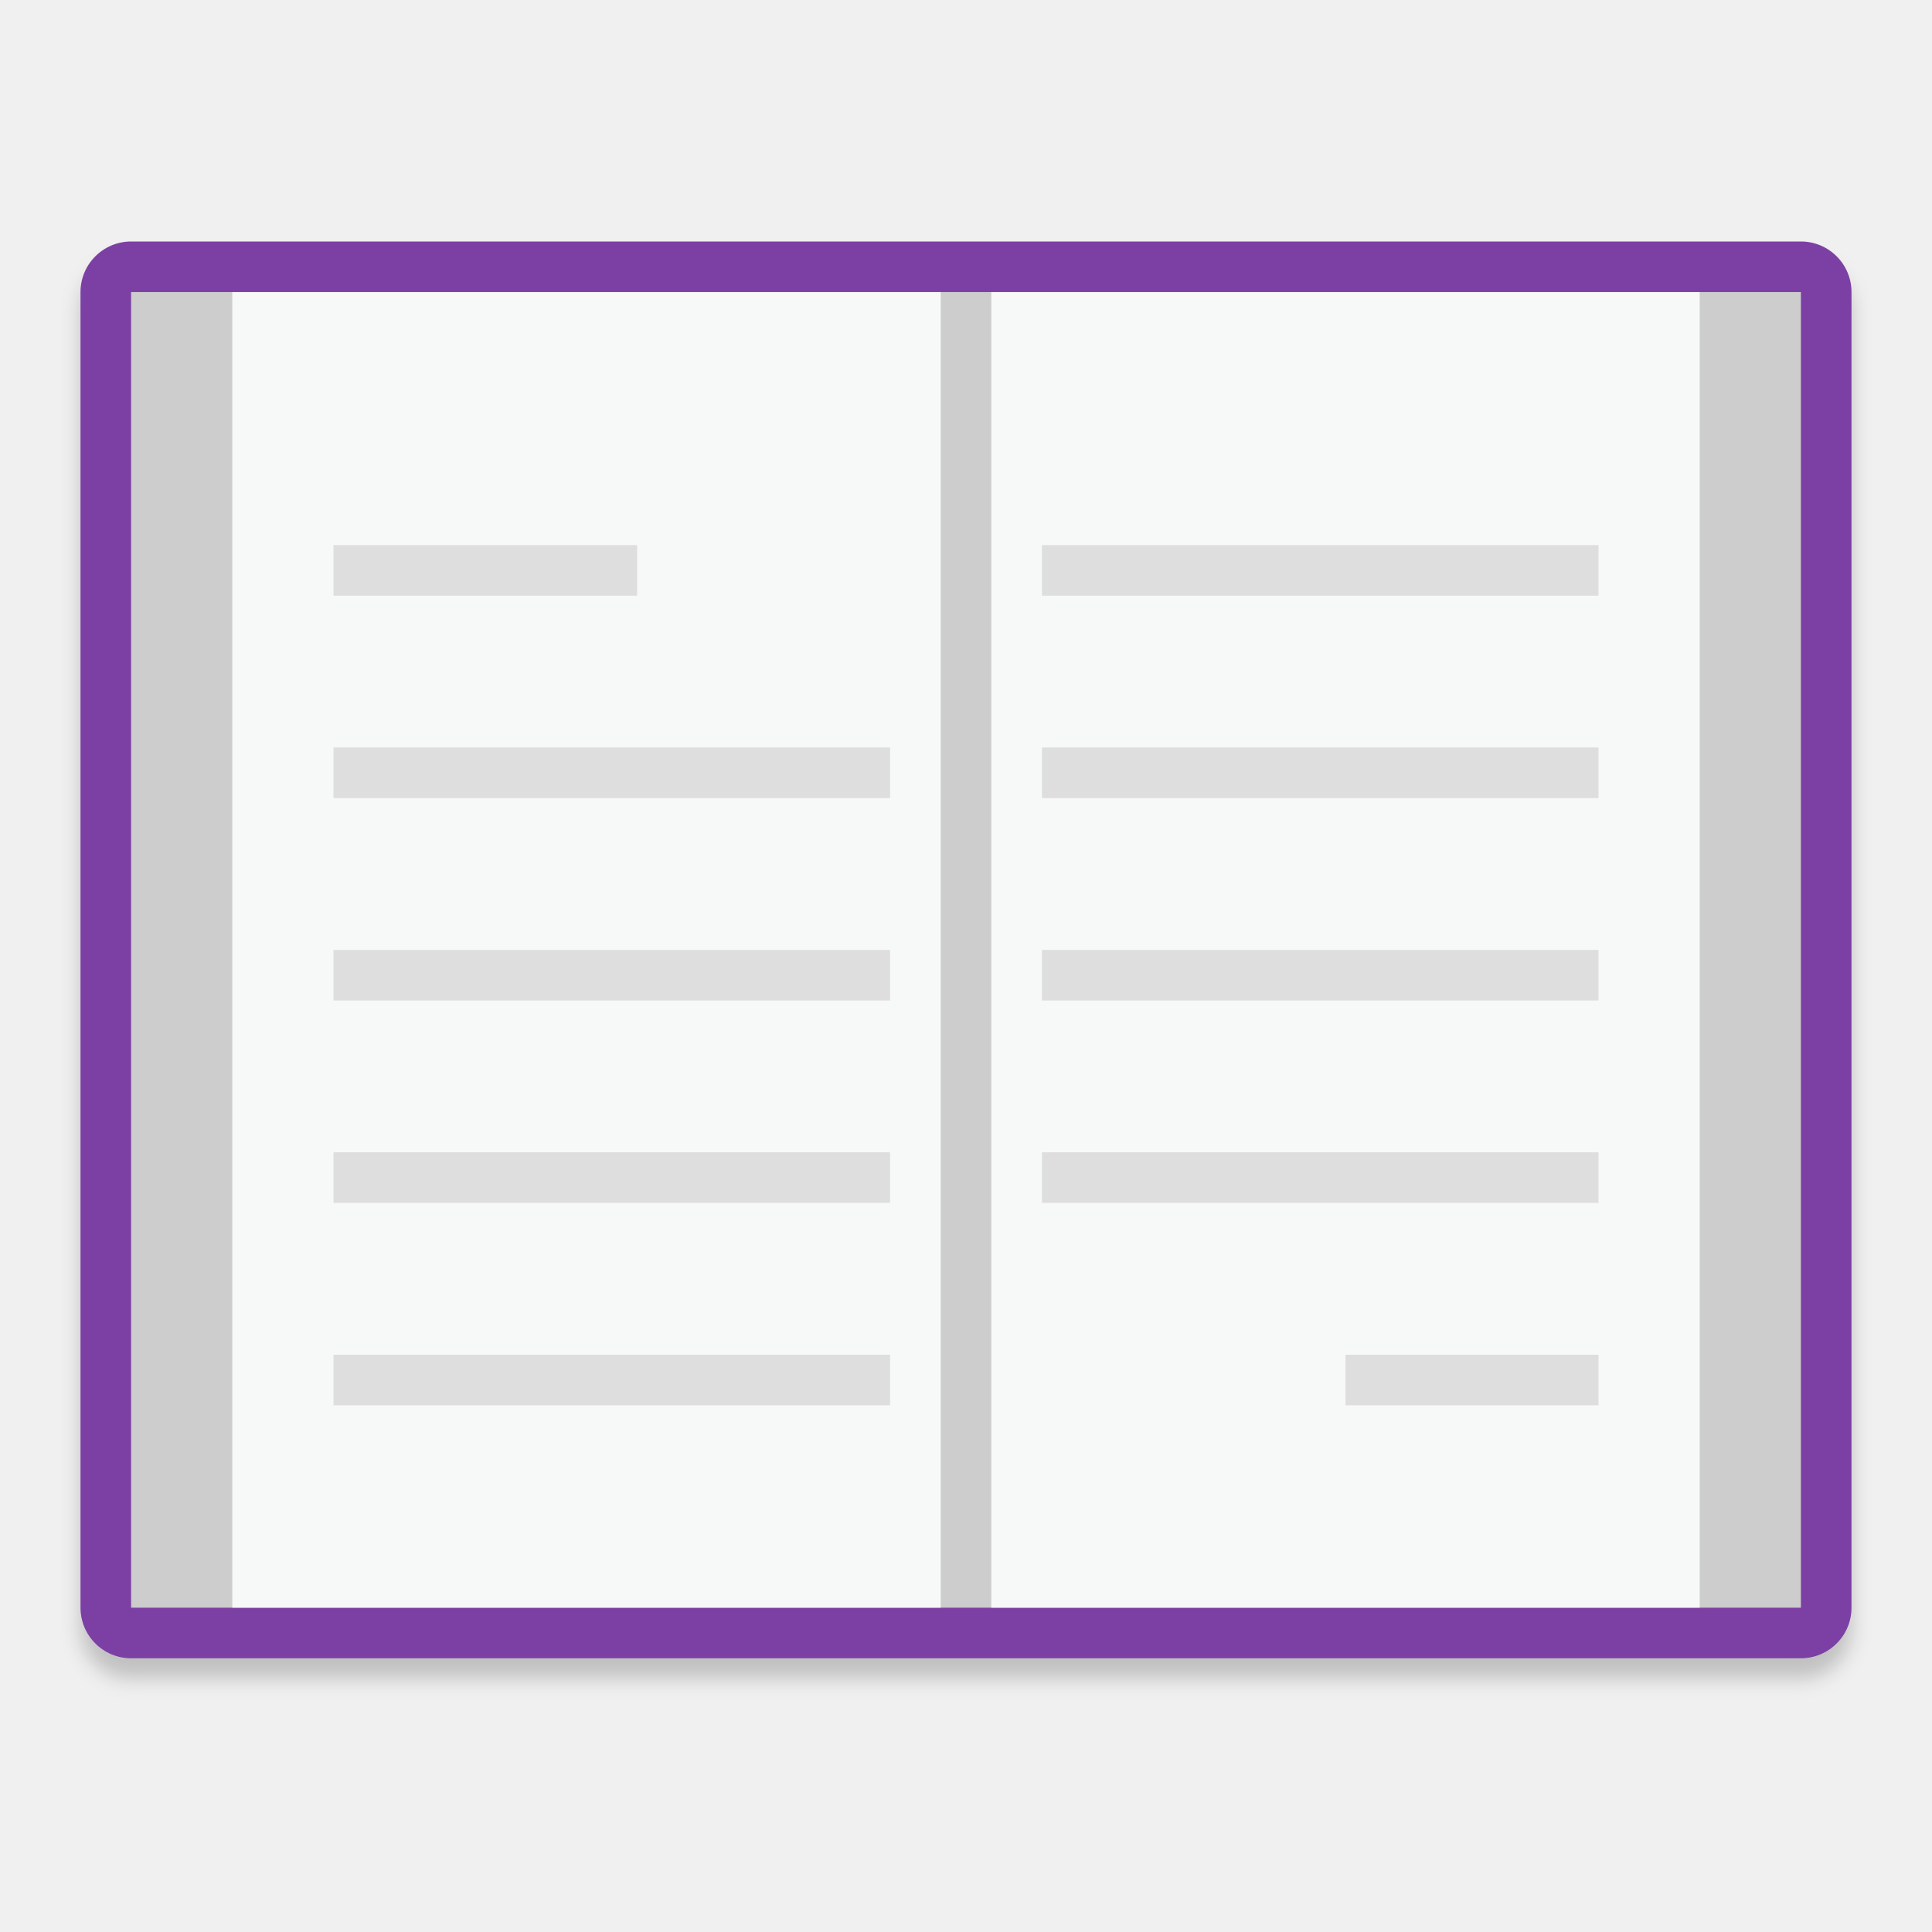
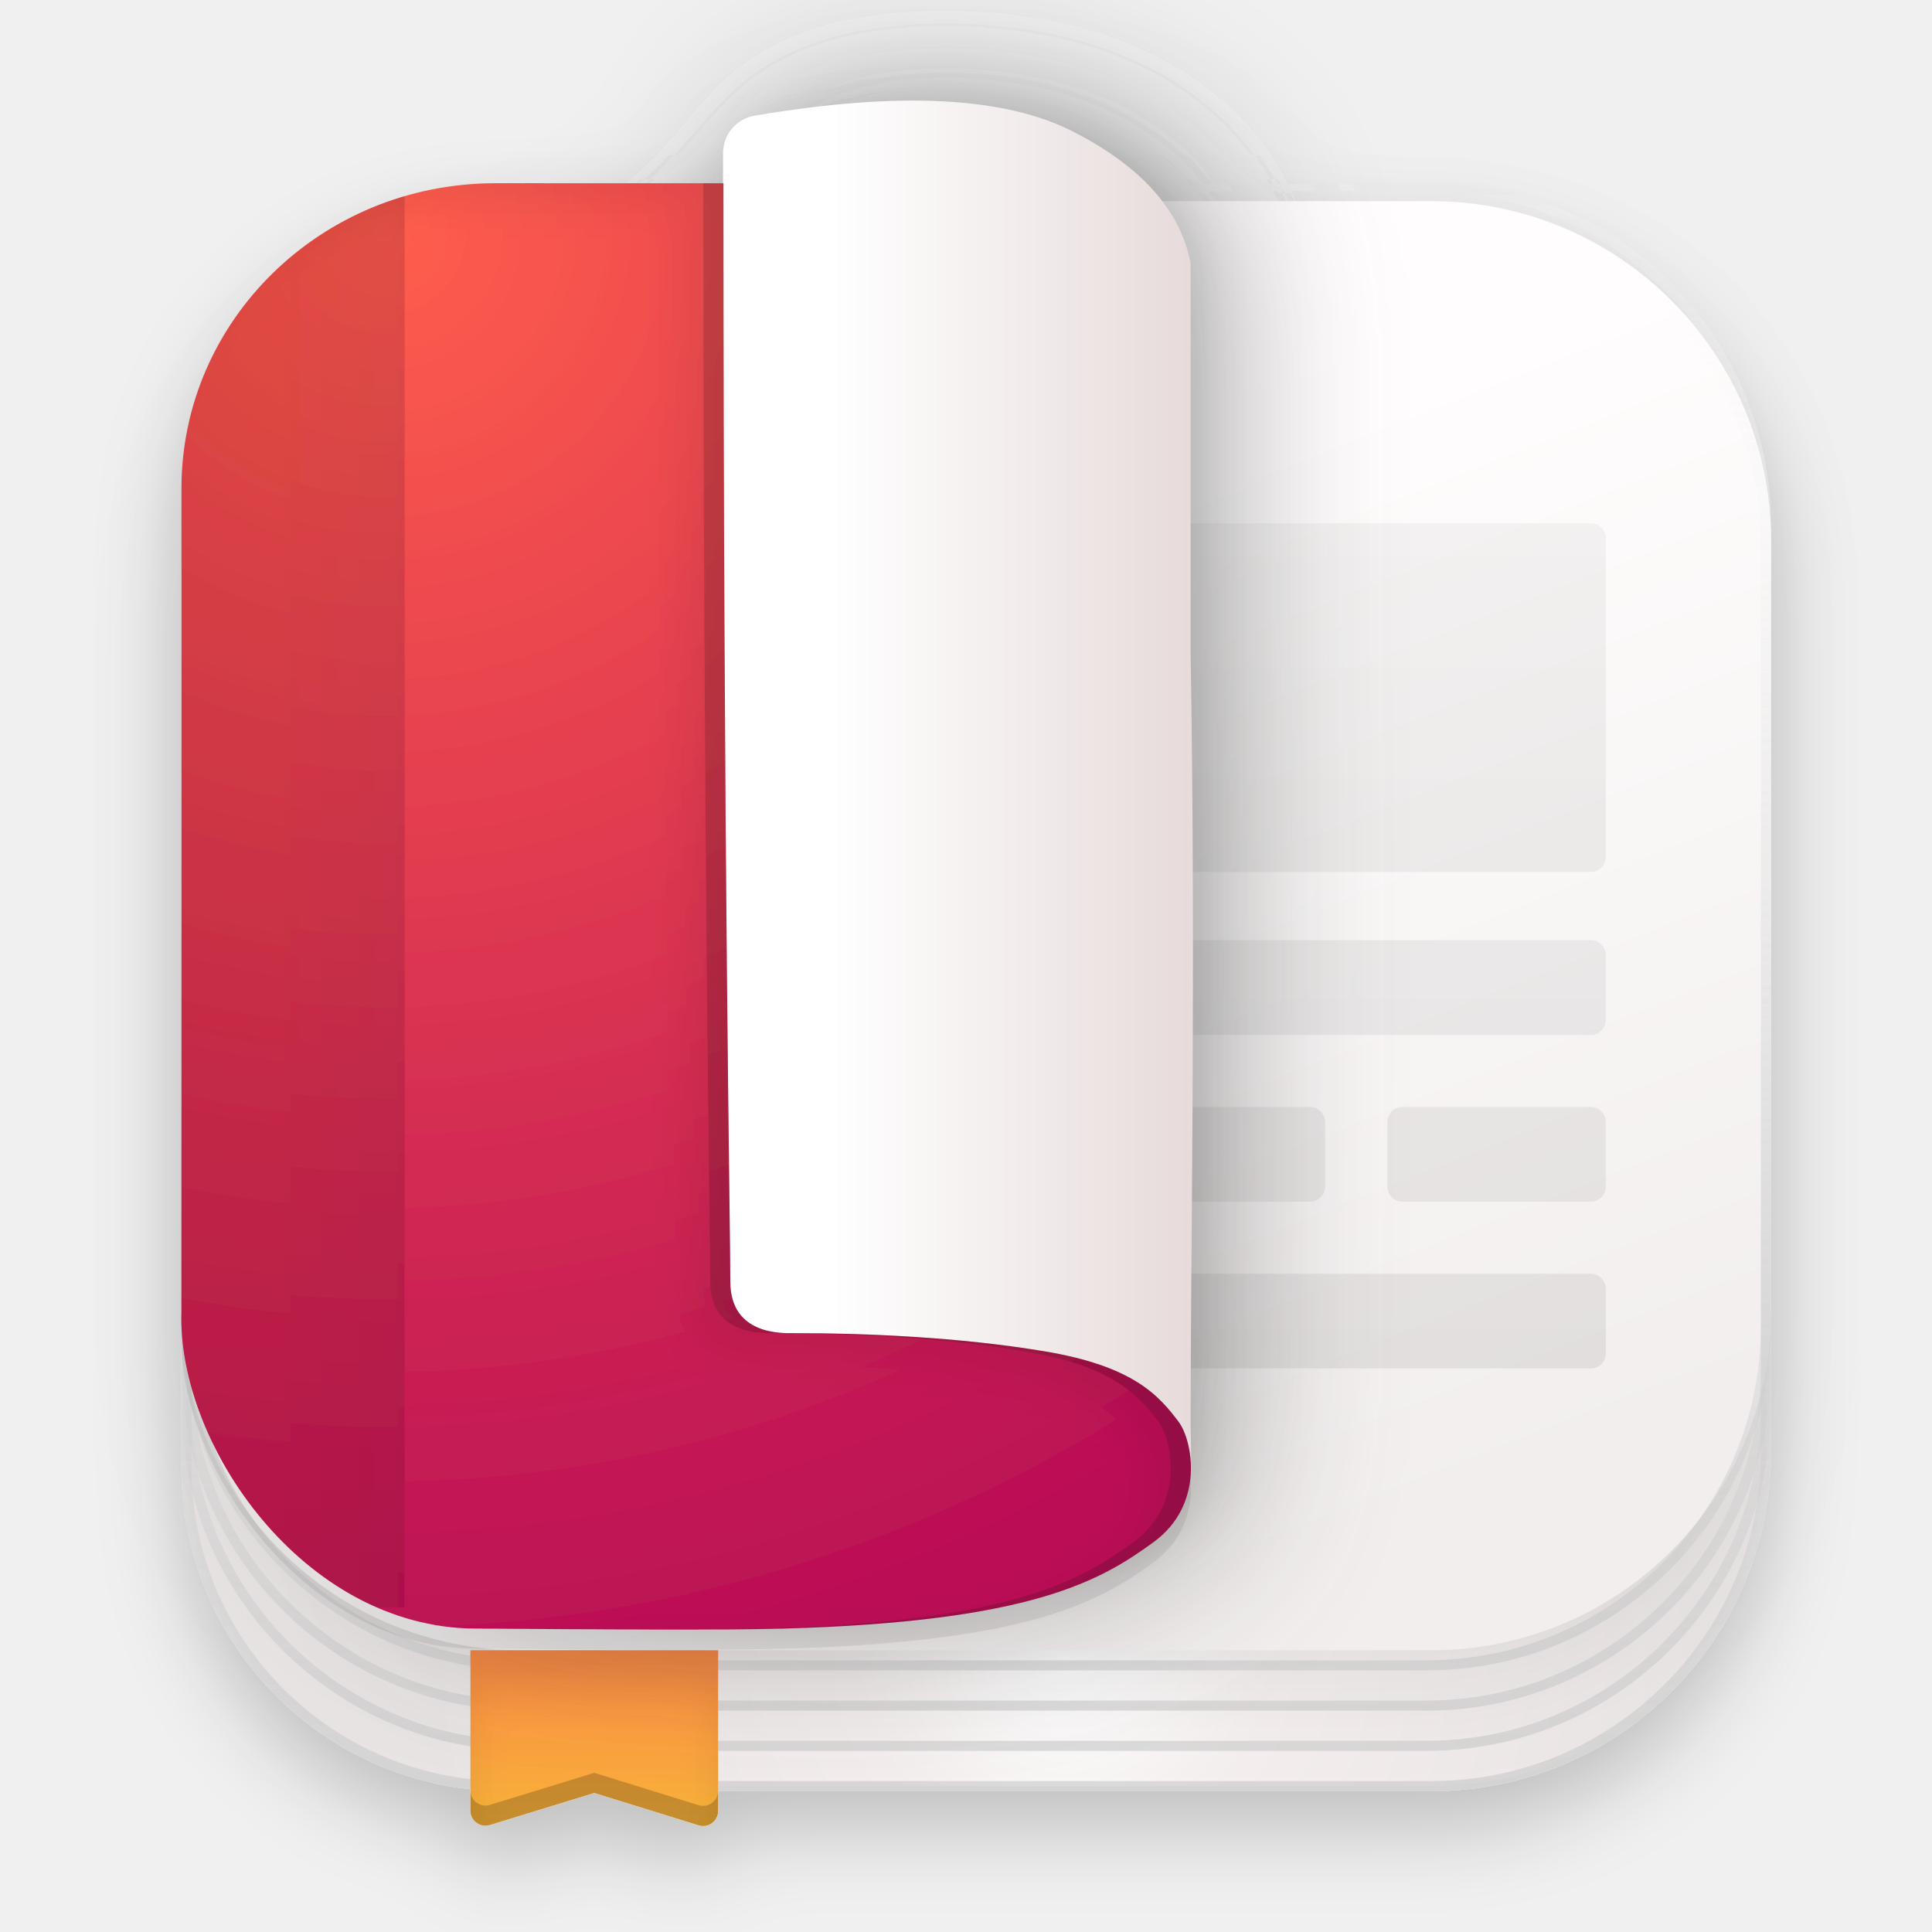
- <svg xmlns="http://www.w3.org/2000/svg" width="96px" height="96px" viewBox="0 0 96 96" version="1.1">
+ <svg xmlns="http://www.w3.org/2000/svg" xmlns:xlink="http://www.w3.org/1999/xlink" width="96" height="96" viewBox="0 0 96 96">
  <defs>
-     <filter x="-4.2%" y="-4.2%" width="108.3%" height="108.3%" filterUnits="objectBoundingBox" id="filter-1">
-       <feOffset dx="0" dy="1" in="SourceAlpha" result="shadowOffsetOuter1" />
-       <feGaussianBlur stdDeviation="0.5" in="shadowOffsetOuter1" result="shadowBlurOuter1" />
-       <feColorMatrix values="0 0 0 0 0   0 0 0 0 0   0 0 0 0 0  0 0 0 0.2 0" type="matrix" in="shadowBlurOuter1" result="shadowMatrixOuter1" />
+     <filter id="deepin-reader-96px-a" width="141.2%" height="137.2%" x="-20%" y="-23.3%" filterUnits="objectBoundingBox">
+       <feOffset dy="2" in="SourceAlpha" result="shadowOffsetOuter1" />
+       <feGaussianBlur in="shadowOffsetOuter1" result="shadowBlurOuter1" stdDeviation="2" />
+       <feComposite in="shadowBlurOuter1" in2="SourceAlpha" operator="out" result="shadowBlurOuter1" />
+       <feColorMatrix in="shadowBlurOuter1" result="shadowMatrixOuter1" values="0 0 0 0 0   0 0 0 0 0   0 0 0 0 0  0 0 0 0.2 0" />
      <feMerge>
        <feMergeNode in="shadowMatrixOuter1" />
        <feMergeNode in="SourceGraphic" />
      </feMerge>
    </filter>
+     <radialGradient id="deepin-reader-96px-b" cx="55.921%" cy="91.92%" r="39.108%" fx="55.921%" fy="91.92%" gradientTransform="matrix(.00988 .9998 -1.03116 .01019 1.502 .35)">
+       <stop offset=".082%" stop-color="#FFF" />
+       <stop offset="32.699%" stop-color="#F4EEEE" />
+       <stop offset="100%" stop-color="#E9E4E4" />
+     </radialGradient>
+     <linearGradient id="deepin-reader-96px-c" x1="50%" x2="50%" y1="0%" y2="100%">
+       <stop offset="0%" stop-color="#FFF" stop-opacity="0" />
+       <stop offset="100%" stop-color="#C4C4C4" stop-opacity=".554" />
+     </linearGradient>
+     <linearGradient id="deepin-reader-96px-f" x1="64.187%" x2="92.771%" y1="17.999%" y2="84.407%">
+       <stop offset="0%" stop-color="#FFFDFD" />
+       <stop offset="100%" stop-color="#F2EEEE" />
+     </linearGradient>
+     <path id="deepin-reader-96px-e" d="M19.763,5 L63.125,5 C72.445,5 80,12.555 80,21.875 L80,60.125 C80,69.445 72.445,77 63.125,77 L17.888,77 C8.568,77 1.013,69.445 1.013,60.125 L1.013,23.75 C1.013,13.395 9.407,5 19.763,5 Z" />
+     <filter id="deepin-reader-96px-d" width="121.5%" height="123.6%" x="-10.8%" y="-9%" filterUnits="objectBoundingBox">
+       <feOffset dy="2" in="SourceAlpha" result="shadowOffsetOuter1" />
+       <feGaussianBlur in="shadowOffsetOuter1" result="shadowBlurOuter1" stdDeviation="2.5" />
+       <feColorMatrix in="shadowBlurOuter1" values="0 0 0 0 0   0 0 0 0 0   0 0 0 0 0  0 0 0 0.06 0" />
+     </filter>
+     <linearGradient id="deepin-reader-96px-g" x1="50%" x2="50%" y1="0%" y2="100%">
+       <stop offset="0%" stop-color="#FFF" stop-opacity="0" />
+       <stop offset="100%" stop-color="#C4C4C4" stop-opacity=".554" />
+     </linearGradient>
+     <linearGradient id="deepin-reader-96px-h" x1="50%" x2="50%" y1="0%" y2="100%">
+       <stop offset="0%" stop-color="#FFF" stop-opacity="0" />
+       <stop offset="100%" stop-color="#C4C4C4" stop-opacity=".554" />
+     </linearGradient>
+     <linearGradient id="deepin-reader-96px-i" x1="50%" x2="50%" y1="0%" y2="100%">
+       <stop offset="0%" stop-color="#FFF" stop-opacity="0" />
+       <stop offset="100%" stop-color="#C4C4C4" stop-opacity=".554" />
+     </linearGradient>
+     <linearGradient id="deepin-reader-96px-j" x1="50%" x2="50%" y1="0%" y2="100%">
+       <stop offset="0%" stop-color="#FE8B45" />
+       <stop offset="99.696%" stop-color="#F7B338" />
+     </linearGradient>
+     <path id="deepin-reader-96px-k" d="M15.374,77 L15.374,84.966 C15.374,85.381 15.71,85.716 16.124,85.716 C16.199,85.716 16.273,85.705 16.344,85.683 L21.529,84.09 L21.529,84.09 L26.711,85.698 C27.107,85.821 27.527,85.6 27.65,85.204 C27.672,85.132 27.684,85.057 27.684,84.982 L27.684,77 L27.684,77 L15.374,77 Z" />
+     <filter id="deepin-reader-96px-l" width="132.5%" height="141.5%" x="-16.2%" y="-22.2%" filterUnits="objectBoundingBox">
+       <feOffset dy="-1" in="SourceAlpha" result="shadowOffsetInner1" />
+       <feComposite in="shadowOffsetInner1" in2="SourceAlpha" k2="-1" k3="1" operator="arithmetic" result="shadowInnerInner1" />
+       <feColorMatrix in="shadowInnerInner1" result="shadowMatrixInner1" values="0 0 0 0 0   0 0 0 0 0   0 0 0 0 0  0 0 0 0.2 0" />
+       <feGaussianBlur in="SourceAlpha" result="shadowBlurInner2" stdDeviation="1" />
+       <feOffset dy="2" in="shadowBlurInner2" result="shadowOffsetInner2" />
+       <feComposite in="shadowOffsetInner2" in2="SourceAlpha" k2="-1" k3="1" operator="arithmetic" result="shadowInnerInner2" />
+       <feColorMatrix in="shadowInnerInner2" result="shadowMatrixInner2" values="0 0 0 0 0   0 0 0 0 0   0 0 0 0 0  0 0 0 0.08 0" />
+       <feMerge>
+         <feMergeNode in="shadowMatrixInner1" />
+         <feMergeNode in="shadowMatrixInner2" />
+       </feMerge>
+     </filter>
+     <linearGradient id="deepin-reader-96px-m" x1="50%" x2="50%" y1="0%" y2="100%">
+       <stop offset="0%" stop-opacity=".04" />
+       <stop offset="100%" stop-opacity=".07" />
+     </linearGradient>
+     <linearGradient id="deepin-reader-96px-p" x1="54.018%" x2="100%" y1="39.15%" y2="39.15%">
+       <stop offset="0%" stop-color="#FFF" />
+       <stop offset="100%" stop-color="#E7DBDB" />
+     </linearGradient>
+     <path id="deepin-reader-96px-o" d="M12.297,67.029 L12.297,73.647 L12.297,73.647 C23.356,74.549 29.307,75 30.147,75 C40.507,75 45.132,73.166 46.252,72.796 C46.896,72.584 48.865,71.76 49.849,70.843 C50.577,70.164 50.867,69.503 50.93,69.296 C51.295,68.09 51.16,66.851 51.16,65.603 C51.16,58.209 51.424,42.742 51.16,27.415 C51.16,25.788 51.16,19.343 51.16,8.082 C50.658,5.451 48.707,3.267 45.307,1.532 C41.904,-0.204 36.632,-0.465 29.491,0.751 C28.59,0.904 27.931,1.685 27.931,2.599 L27.931,5.912 L27.931,5.912 L12.297,15.156 L12.297,67.029 Z" />
+     <filter id="deepin-reader-96px-n" width="166.7%" height="134.7%" x="-28.2%" y="-17.3%" filterUnits="objectBoundingBox">
+       <feOffset dx="2" in="SourceAlpha" result="shadowOffsetOuter1" />
+       <feGaussianBlur in="shadowOffsetOuter1" result="shadowBlurOuter1" stdDeviation="4" />
+       <feColorMatrix in="shadowBlurOuter1" result="shadowMatrixOuter1" values="0 0 0 0 0.229   0 0 0 0 0.229   0 0 0 0 0.229  0 0 0 0.4 0" />
+       <feOffset dx="1" in="SourceAlpha" result="shadowOffsetOuter2" />
+       <feGaussianBlur in="shadowOffsetOuter2" result="shadowBlurOuter2" stdDeviation="1" />
+       <feColorMatrix in="shadowBlurOuter2" result="shadowMatrixOuter2" values="0 0 0 0 0   0 0 0 0 0   0 0 0 0 0  0 0 0 0.06 0" />
+       <feMerge>
+         <feMergeNode in="shadowMatrixOuter1" />
+         <feMergeNode in="shadowMatrixOuter2" />
+       </feMerge>
+     </filter>
+     <filter id="deepin-reader-96px-q" width="110.4%" height="106.9%" x="-4.8%" y="-3.5%" filterUnits="objectBoundingBox">
+       <feOffset dy="1" in="SourceAlpha" result="shadowOffsetOuter1" />
+       <feColorMatrix in="shadowOffsetOuter1" result="shadowMatrixOuter1" values="0 0 0 0 0   0 0 0 0 0   0 0 0 0 0  0 0 0 0.074 0" />
+       <feMerge>
+         <feMergeNode in="shadowMatrixOuter1" />
+         <feMergeNode in="SourceGraphic" />
+       </feMerge>
+     </filter>
+     <radialGradient id="deepin-reader-96px-s" cx="19.953%" cy="2.931%" r="145.982%" fx="19.953%" fy="2.931%" gradientTransform="matrix(.37284 .64768 -.9279 .26025 .152 -.108)">
+       <stop offset="0%" stop-color="#FF5E4D" />
+       <stop offset="100%" stop-color="#BA0E55" />
+     </radialGradient>
+     <path id="deepin-reader-96px-r" d="M16.585,0.107 C18.922,0.107 21.26,0.107 23.598,0.107 C23.598,0.107 24.819,0.107 27.947,0.107 C27.947,33.887 28.289,52.08 28.289,54.684 C28.289,57.366 30.913,57.243 31.403,57.243 C35.015,57.243 39.649,57.438 43.881,58.142 C48.301,58.876 49.572,60.329 50.564,61.648 C51.252,62.562 51.894,65.752 49.318,67.628 C46.725,69.517 43.31,71.584 30.931,71.923 C27.676,72.012 21.938,71.965 15.593,71.923 C7.052,71.866 0.819,62.768 1.013,56.211 C1.015,47.397 1.016,40.761 1.016,36.304 C1.016,31.636 1.016,24.633 1.016,15.294 C1.004,6.921 7.972,0.118 16.563,0.107 C25.155,0.095 7.993,0.107 16.585,0.107 Z" />
+     <filter id="deepin-reader-96px-t" width="108%" height="105.6%" x="-4%" y="-2.8%" filterUnits="objectBoundingBox">
+       <feOffset dx="-1" in="SourceAlpha" result="shadowOffsetInner1" />
+       <feComposite in="shadowOffsetInner1" in2="SourceAlpha" k2="-1" k3="1" operator="arithmetic" result="shadowInnerInner1" />
+       <feColorMatrix in="shadowInnerInner1" result="shadowMatrixInner1" values="0 0 0 0 0   0 0 0 0 0   0 0 0 0 0  0 0 0 0.153 0" />
+       <feGaussianBlur in="SourceAlpha" result="shadowBlurInner2" stdDeviation="1" />
+       <feOffset dx="-2" dy="1" in="shadowBlurInner2" result="shadowOffsetInner2" />
+       <feComposite in="shadowOffsetInner2" in2="SourceAlpha" k2="-1" k3="1" operator="arithmetic" result="shadowInnerInner2" />
+       <feColorMatrix in="shadowInnerInner2" result="shadowMatrixInner2" values="0 0 0 0 0   0 0 0 0 0   0 0 0 0 0  0 0 0 0.06 0" />
+       <feMerge>
+         <feMergeNode in="shadowMatrixInner1" />
+         <feMergeNode in="shadowMatrixInner2" />
+       </feMerge>
+     </filter>
+     <linearGradient id="deepin-reader-96px-u" x1="41.053%" x2="100%" y1="55.391%" y2="55.391%">
+       <stop offset="0%" stop-color="#6F0F0F" />
+       <stop offset="100%" stop-color="#5A0823" />
+     </linearGradient>
  </defs>
-   <g id="page" stroke="none" stroke-width="1" fill="none" fill-rule="evenodd">
-     <g id="12-关于" transform="translate(-493, -220)">
-       <g id="编组" transform="translate(181, 101)">
-         <g id="编组-2" transform="translate(178, 119)">
-           <g id="logo-2" transform="translate(134, 0)">
-             <g id="logo">
-               <g filter="url(#filter-1)">
-                 <rect id="Rectangle" fill-opacity="0" fill="#D8D8D8" x="0" y="0" width="96" height="96" />
-                 <g id="Group" transform="translate(4, 12)">
-                   <path d="M85.486,70.4 L2.514,70.4 C1.126,70.4 0,69.274 0,67.886 L0,2.514 C0,1.126 1.126,0 2.514,0 L85.486,0 C86.874,0 88,1.126 88,2.514 L88,67.886 C88,69.274 86.874,70.4 85.486,70.4 L85.486,70.4 Z" id="Shape" fill="#7C40A4" />
-                   <rect id="Rectangle-path" fill="#CDCDCD" x="2.514" y="2.514" width="82.971" height="65.371" />
-                   <g transform="translate(7.542857, 2.514286)" fill="#F7F8F8" id="Rectangle-path">
-                     <rect x="0" y="0" width="35.2" height="65.371" />
-                     <rect x="37.714" y="0" width="35.2" height="65.371" />
-                   </g>
-                   <g transform="translate(12.57143, 15.08571)" fill="#DEDEDE" id="Rectangle-path">
-                     <rect x="0" y="0" width="15.086" height="2.514" />
-                     <rect x="0" y="10.057" width="27.657" height="2.514" />
-                     <rect x="35.2" y="0" width="27.657" height="2.514" />
-                     <rect x="35.2" y="10.057" width="27.657" height="2.514" />
-                     <rect x="35.2" y="20.114" width="27.657" height="2.514" />
-                     <rect x="35.2" y="30.171" width="27.657" height="2.514" />
-                     <rect x="0" y="20.114" width="27.657" height="2.514" />
-                     <rect x="0" y="30.171" width="27.657" height="2.514" />
-                     <rect x="0" y="40.229" width="27.657" height="2.514" />
-                     <rect x="50.286" y="40.229" width="12.571" height="2.514" />
-                   </g>
-                 </g>
-               </g>
-             </g>
-           </g>
-         </g>
-       </g>
+   <g fill="none" fill-rule="evenodd" filter="url(#deepin-reader-96px-a)" transform="translate(8 5)">
+     <path fill="url(#deepin-reader-96px-b)" stroke="url(#deepin-reader-96px-c)" stroke-width=".5" d="M17.888,5.25 C8.706,5.25 1.263,12.693 1.263,21.875 L1.263,67.875 C1.263,76.643 8.37,83.75 17.138,83.75 L63.125,83.75 C72.307,83.75 79.75,76.307 79.75,67.125 L79.75,21.875 C79.75,12.693 72.307,5.25 63.125,5.25 L17.888,5.25 Z" />
+     <use fill="#000" filter="url(#deepin-reader-96px-d)" xlink:href="#deepin-reader-96px-e" />
+     <use fill="url(#deepin-reader-96px-f)" xlink:href="#deepin-reader-96px-e" />
+     <rect width="78.987" height="79" x="1.013" y="5" rx="16.875" />
+     <rect width="78.487" height="76.5" x="1.263" y="5.25" stroke="url(#deepin-reader-96px-g)" stroke-width=".5" rx="16.875" />
+     <rect width="78.487" height="75.5" x="1.263" y="4.25" stroke="url(#deepin-reader-96px-h)" stroke-width=".5" rx="16.875" />
+     <rect width="78.487" height="72.5" x="1.263" y="5.25" stroke="url(#deepin-reader-96px-i)" stroke-width=".5" rx="16.875" />
+     <use fill="url(#deepin-reader-96px-j)" xlink:href="#deepin-reader-96px-k" />
+     <use fill="#000" filter="url(#deepin-reader-96px-l)" xlink:href="#deepin-reader-96px-k" />
+     <path fill="url(#deepin-reader-96px-m)" d="M44.885,58.291 C45.3,58.291 45.635,58.627 45.635,59.041 L45.635,62.25 C45.635,62.664 45.3,63 44.885,63 L20.227,63 C19.813,63 19.477,62.664 19.477,62.25 L19.477,59.041 C19.477,58.627 19.813,58.291 20.227,58.291 L44.885,58.291 Z M29.578,50.004 C29.992,50.004 30.328,50.34 30.328,50.754 L30.328,53.963 C30.328,54.377 29.992,54.713 29.578,54.713 L20.227,54.713 C19.813,54.713 19.477,54.377 19.477,53.963 L19.477,50.754 C19.477,50.34 19.813,50.004 20.227,50.004 L29.578,50.004 Z M44.885,50.004 C45.3,50.004 45.635,50.34 45.635,50.754 L45.635,53.963 C45.635,54.377 45.3,54.713 44.885,54.713 L34.178,54.713 C33.764,54.713 33.428,54.377 33.428,53.963 L33.428,50.754 C33.428,50.34 33.764,50.004 34.178,50.004 L44.885,50.004 Z M71.044,41.717 C71.458,41.717 71.794,42.053 71.794,42.467 L71.794,45.676 C71.794,46.09 71.458,46.426 71.044,46.426 L20.227,46.426 C19.813,46.426 19.477,46.09 19.477,45.676 L19.477,42.467 C19.477,42.053 19.813,41.717 20.227,41.717 L71.044,41.717 Z M51.28,21 C51.694,21 52.03,21.336 52.03,21.75 L52.03,37.577 C52.03,37.992 51.694,38.327 51.28,38.327 L20.227,38.327 C19.813,38.327 19.477,37.992 19.477,37.577 L19.477,21.75 C19.477,21.336 19.813,21 20.227,21 L51.28,21 Z M71.044,21 C71.458,21 71.794,21.336 71.794,21.75 L71.794,37.577 C71.794,37.992 71.458,38.327 71.044,38.327 L58.011,38.327 C57.597,38.327 57.261,37.992 57.261,37.577 L57.261,21.75 C57.261,21.336 57.597,21 58.011,21 L71.044,21 Z" transform="matrix(-1 0 0 1 91.27 0)" />
+     <use fill="#000" filter="url(#deepin-reader-96px-n)" xlink:href="#deepin-reader-96px-o" />
+     <use fill="url(#deepin-reader-96px-p)" xlink:href="#deepin-reader-96px-o" />
+     <g filter="url(#deepin-reader-96px-q)" transform="translate(0 4)">
+       <mask id="deepin-reader-96px-v" fill="#fff">
+         <use xlink:href="#deepin-reader-96px-r" />
+       </mask>
+       <use fill="url(#deepin-reader-96px-s)" xlink:href="#deepin-reader-96px-r" />
+       <use fill="#000" filter="url(#deepin-reader-96px-t)" xlink:href="#deepin-reader-96px-r" />
+       <polygon fill="url(#deepin-reader-96px-u)" fill-opacity=".18" points=".661 .099 12.11 -.947 12.11 70.873 .661 70.873" mask="url(#deepin-reader-96px-v)" />
    </g>
  </g>
</svg>
